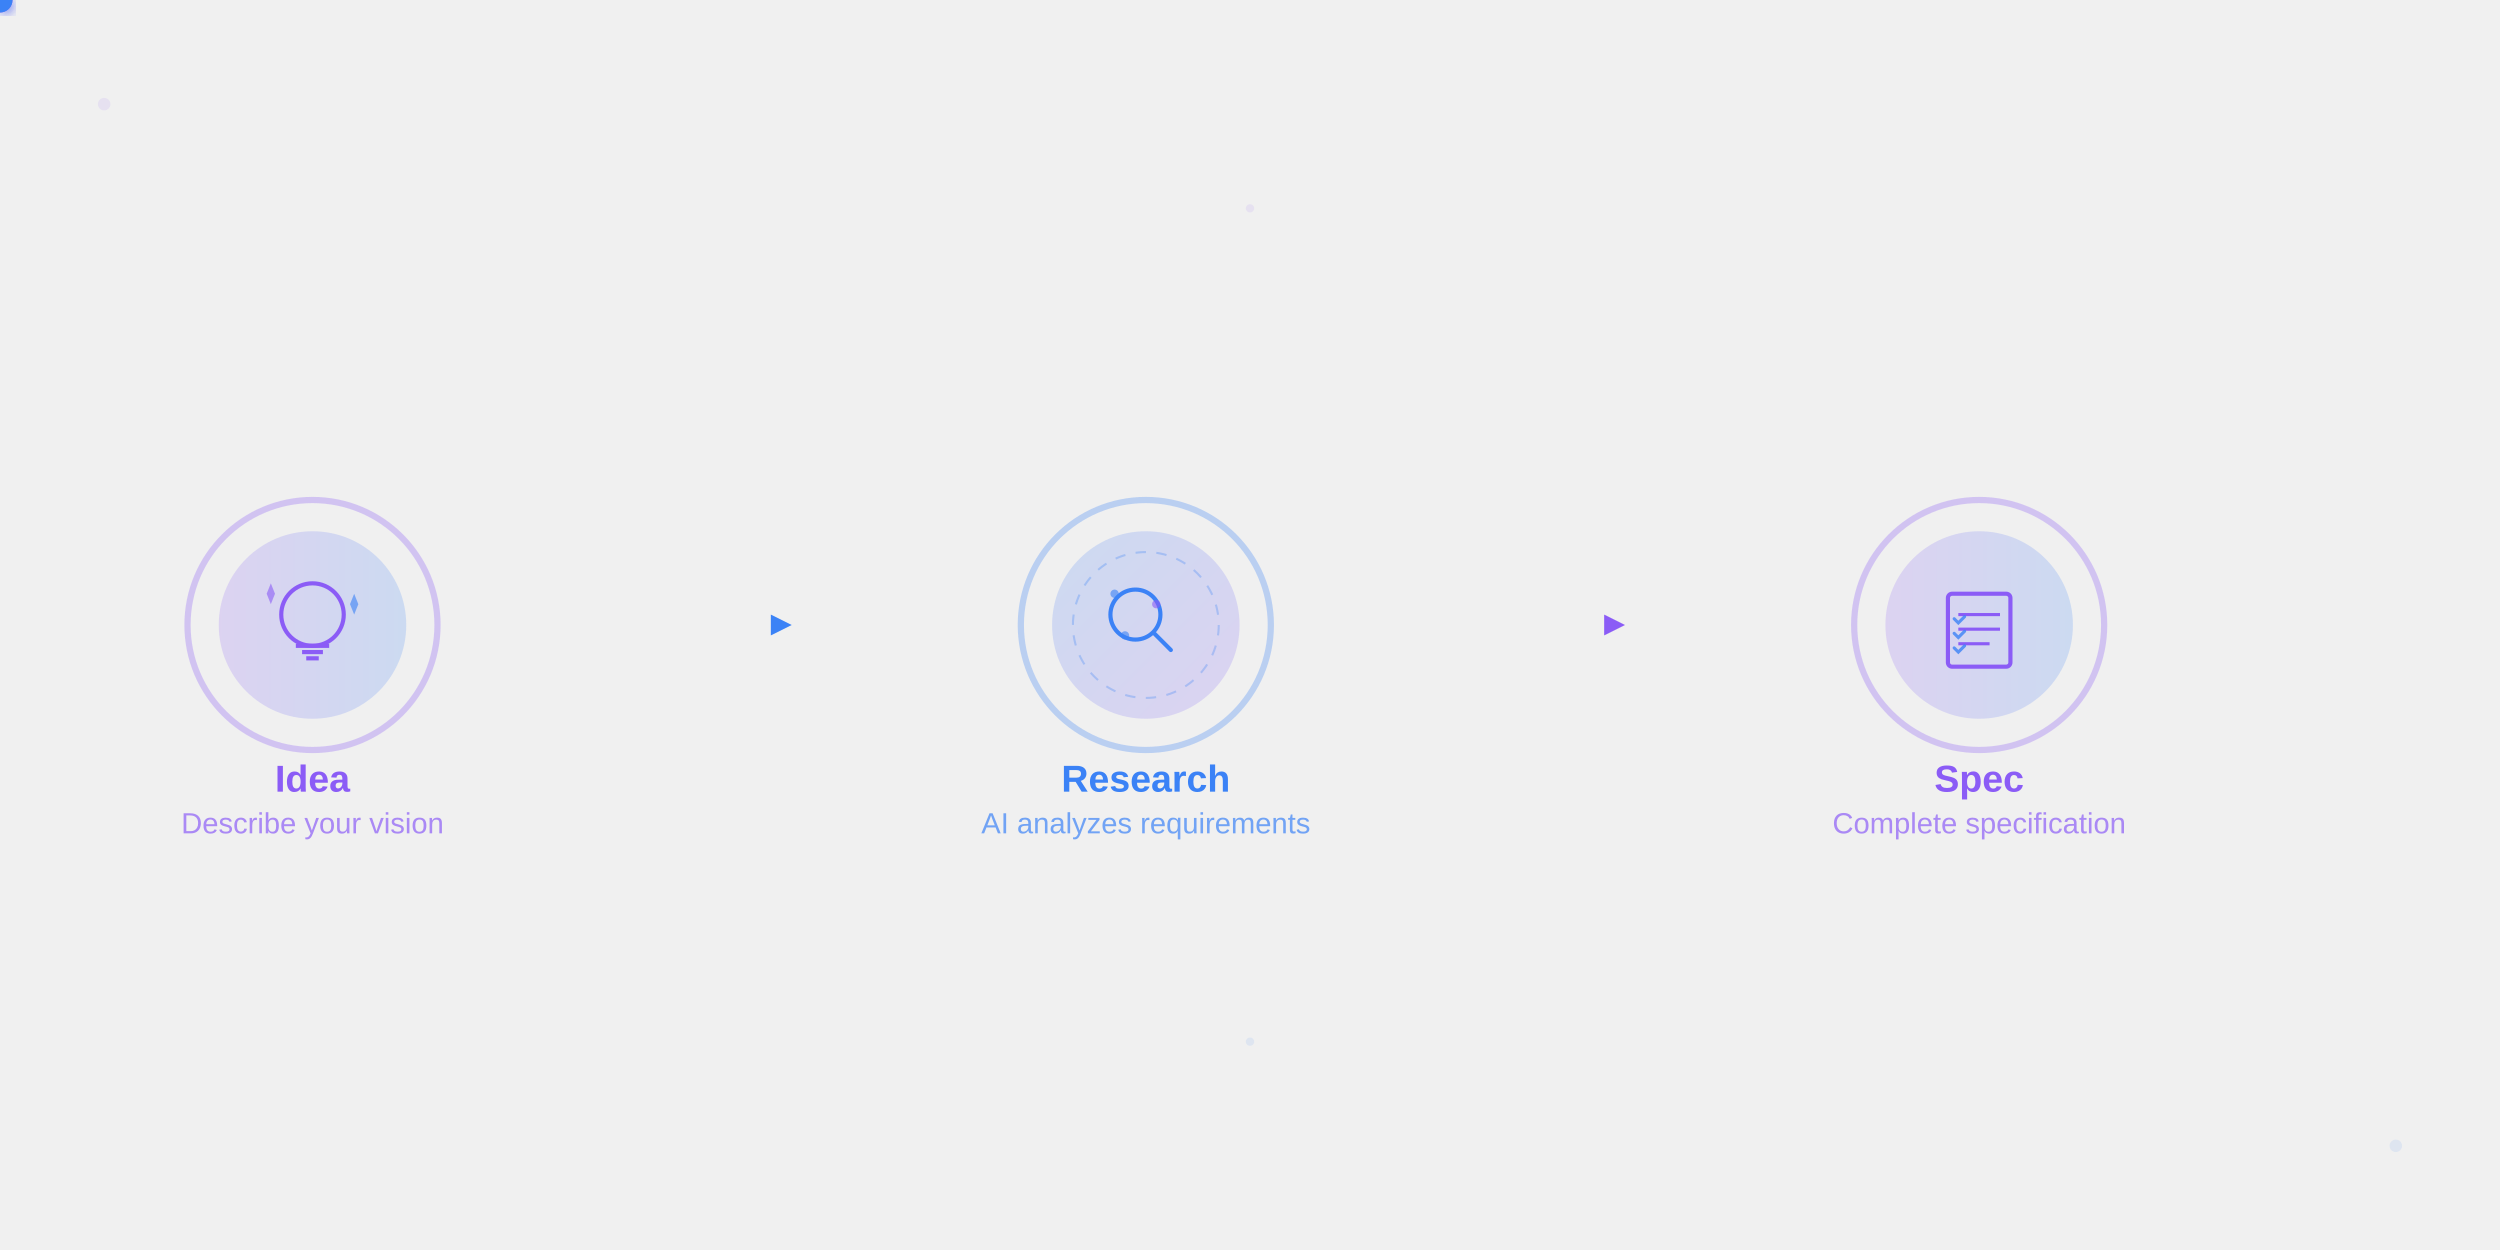
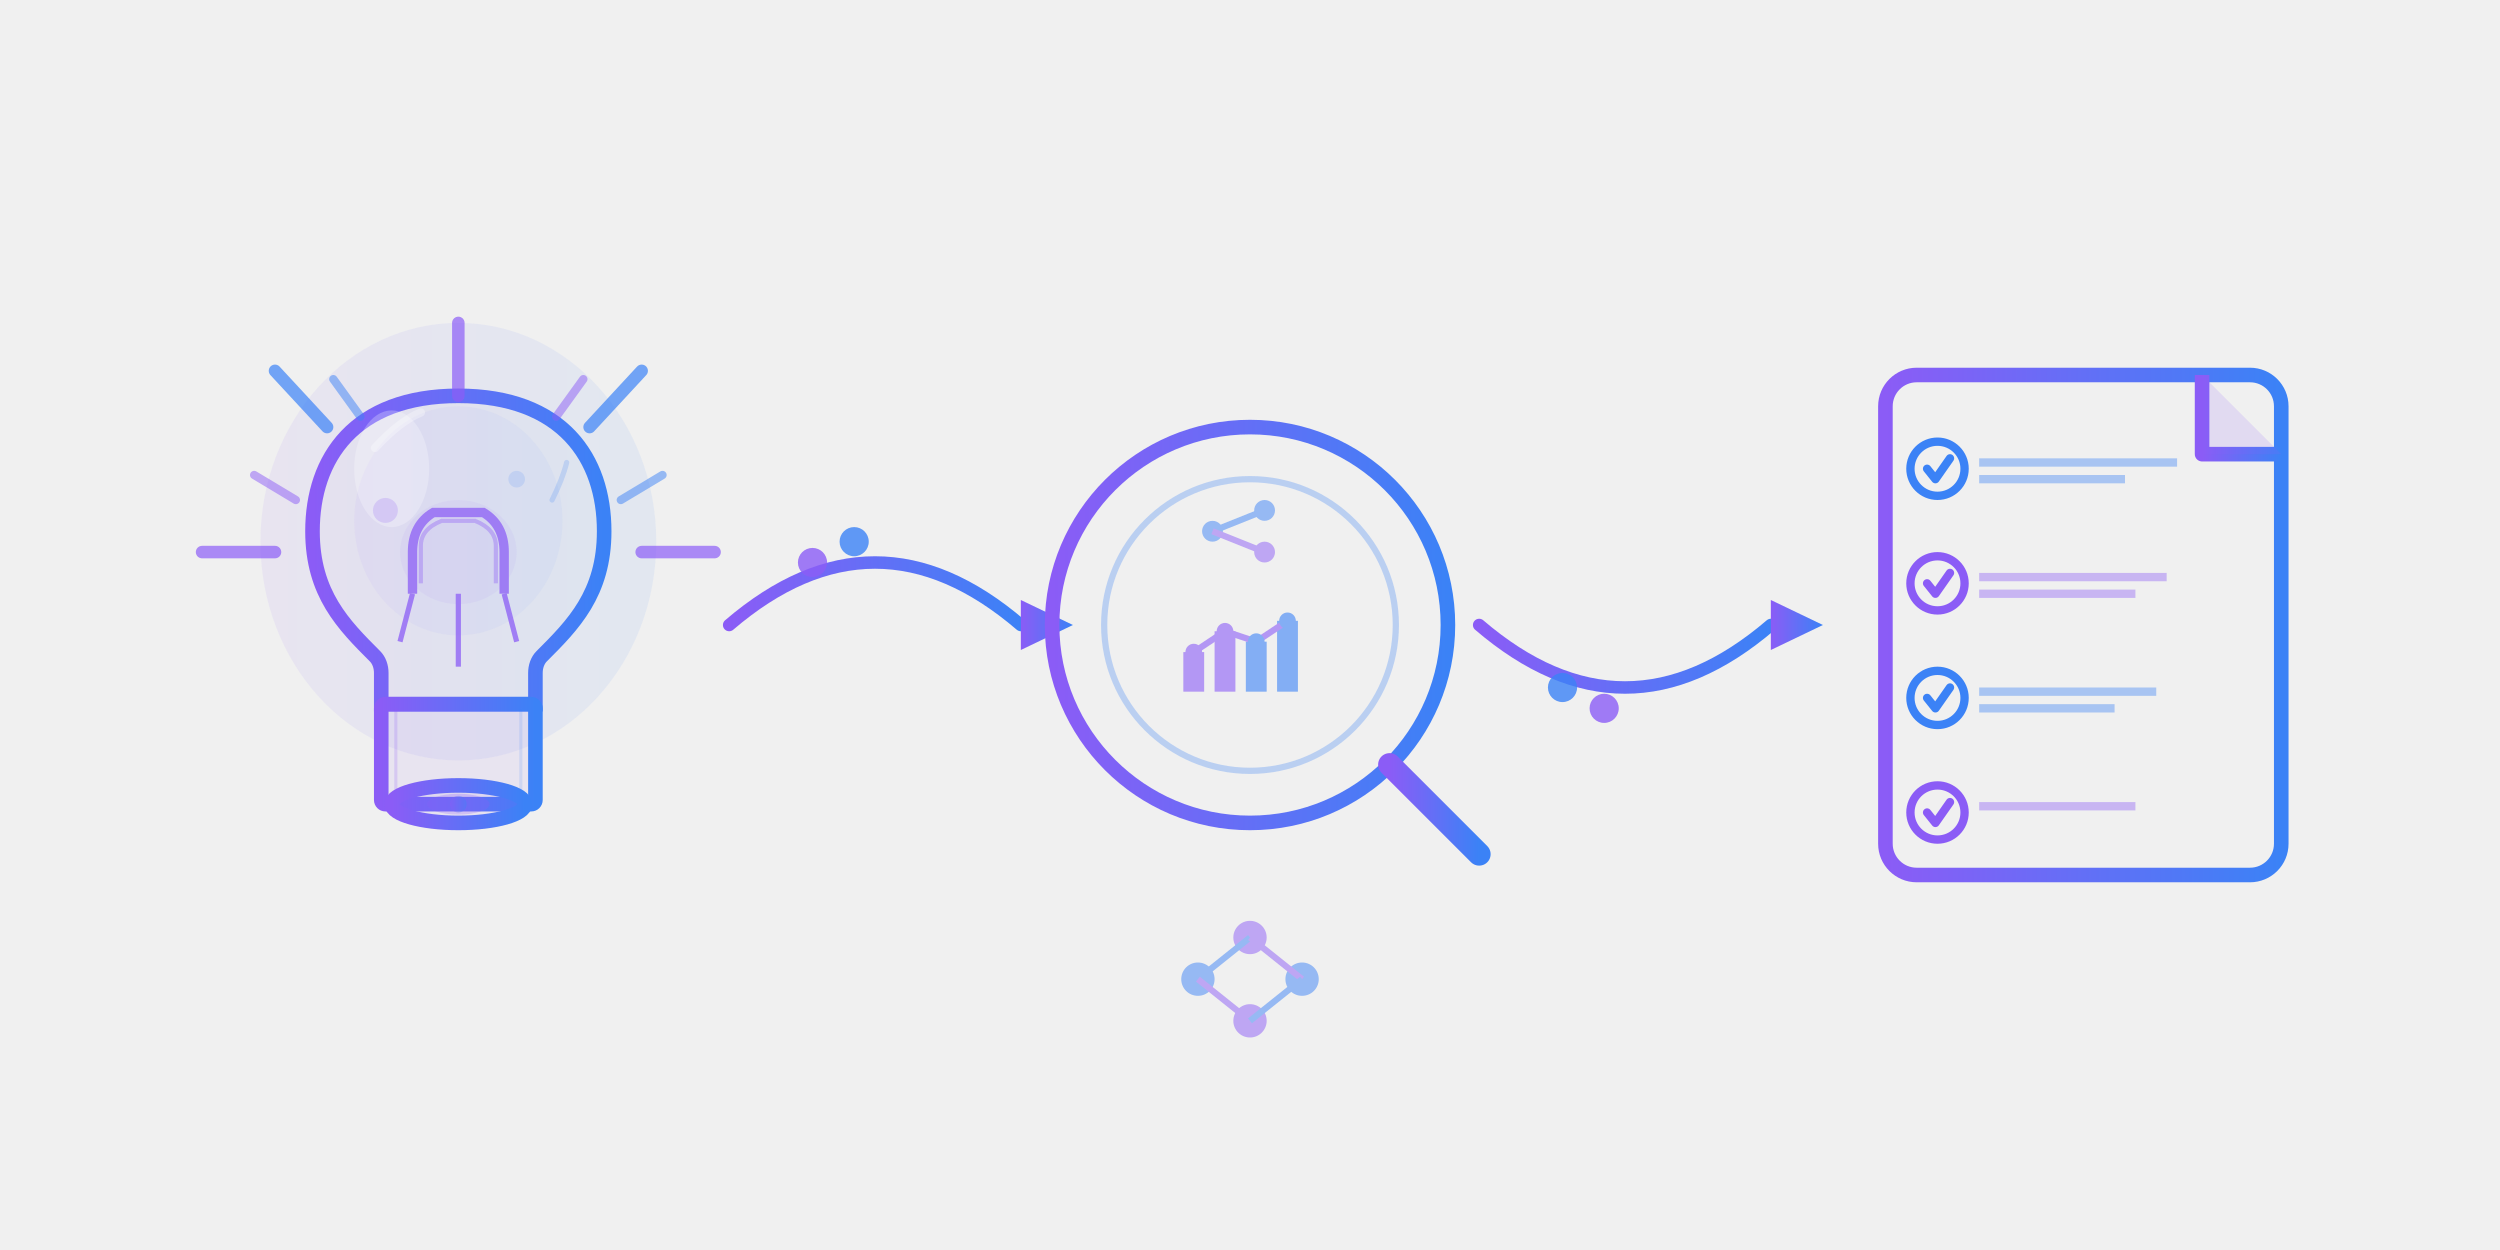
- <svg xmlns="http://www.w3.org/2000/svg" viewBox="0 0 1200 600" width="100%" height="100%" class="svg-play-once">
-   <style>
-     .svg-play-once {
-       animation: fadeIn 0.6s ease-in;
-     }
-     
-     .svg-play-once * {
-       animation-play-state: paused;
-     }
-     
-     .svg-play-once.is-visible * {
-       animation-play-state: running;
-     }
-     
-     @keyframes fadeIn {
-       from { opacity: 0; }
-       to { opacity: 1; }
-     }
-   </style>
+ <svg xmlns="http://www.w3.org/2000/svg" viewBox="0 0 1200 600" width="100%" height="100%">
  <defs>
    <linearGradient id="purpleBlue" x1="0%" y1="0%" x2="100%" y2="0%">
      <stop offset="0%" style="stop-color:#8b5cf6;stop-opacity:1" />
      <stop offset="100%" style="stop-color:#3b82f6;stop-opacity:1" />
    </linearGradient>
-     <linearGradient id="blueGradient" x1="0%" y1="0%" x2="100%" y2="100%">
+     <linearGradient id="blueGradient" x1="0%" y1="0%" x2="0%" y2="100%">
      <stop offset="0%" style="stop-color:#3b82f6;stop-opacity:1" />
      <stop offset="100%" style="stop-color:#8b5cf6;stop-opacity:1" />
    </linearGradient>
-     <filter id="glow">
-       <feGaussianBlur stdDeviation="3" result="coloredBlur" />
-       <feMerge>
-         <feMergeNode in="coloredBlur" />
-         <feMergeNode in="SourceGraphic" />
-       </feMerge>
-     </filter>
  </defs>
-   <g id="stage1" transform="translate(100, 250)">
-     <circle cx="50" cy="50" r="60" fill="none" stroke="#8b5cf6" stroke-width="3" opacity="0.3" />
-     <circle cx="50" cy="50" r="45" fill="url(#purpleBlue)" opacity="0.2">
-       <animate attributeName="r" values="45;50;45" dur="2s" repeatCount="1" />
+   <g transform="translate(220, 300)">
+     <ellipse cx="0" cy="-40" rx="95" ry="105" fill="url(#purpleBlue)" opacity="0.08" />
+     <path d="M 0 -110               C -50 -110 -70 -80 -70 -45              C -70 -15 -55 0 -40 15              C -38 17 -37 20 -37 23              L -37 38              L 37 38              L 37 23              C 37 20 38 17 40 15              C 55 0 70 -15 70 -45              C 70 -80 50 -110 0 -110 Z" fill="url(#purpleBlue)" fill-opacity="0.03" stroke="url(#purpleBlue)" stroke-width="7" />
+     <ellipse cx="0" cy="-50" rx="50" ry="55" fill="url(#purpleBlue)" opacity="0.05" />
+     <ellipse cx="-32" cy="-75" rx="18" ry="28" fill="#ffffff" opacity="0.25" />
+     <path d="M -40 -85 Q -28 -98 -18 -102" fill="none" stroke="#ffffff" stroke-width="4" opacity="0.3" stroke-linecap="round" />
+     <circle cx="-35" cy="-55" r="6" fill="#8b5cf6" opacity="0.2" />
+     <circle cx="28" cy="-70" r="4" fill="#3b82f6" opacity="0.15" />
+     <path d="M 45 -60 Q 50 -70 52 -78" fill="none" stroke="#3b82f6" stroke-width="2.5" opacity="0.2" stroke-linecap="round" />
+     <g>
+       <rect x="-37" y="38" width="74" height="48" fill="#8b5cf6" fill-opacity="0.08" stroke="url(#purpleBlue)" stroke-width="7" rx="2" />
+       <line x1="-37" y1="47" x2="37" y2="47" stroke="url(#purpleBlue)" stroke-width="2.5" opacity="0.35" />
+       <line x1="-37" y1="56" x2="37" y2="56" stroke="url(#purpleBlue)" stroke-width="2.5" opacity="0.35" />
+       <line x1="-37" y1="65" x2="37" y2="65" stroke="url(#purpleBlue)" stroke-width="2.5" opacity="0.35" />
+       <line x1="-37" y1="74" x2="37" y2="74" stroke="url(#purpleBlue)" stroke-width="2.5" opacity="0.35" />
+       <line x1="-30" y1="40" x2="-30" y2="84" stroke="#8b5cf6" stroke-width="1.5" opacity="0.2" />
+       <line x1="30" y1="40" x2="30" y2="84" stroke="#3b82f6" stroke-width="1.5" opacity="0.15" />
+     </g>
+     <ellipse cx="0" cy="86" rx="32" ry="9" fill="#8b5cf6" fill-opacity="0.1" stroke="url(#purpleBlue)" stroke-width="7" />
+     <ellipse cx="0" cy="86" rx="15" ry="5" fill="#8b5cf6" opacity="0.25" />
+     <circle cx="0" cy="86" r="4" fill="url(#purpleBlue)" opacity="0.4" />
+     <g opacity="0.75">
+       <line x1="0" y1="20" x2="0" y2="-15" stroke="#8b5cf6" stroke-width="2.5" />
+       <path d="M -22 -15                 L -22 -35                 Q -22 -48 -12 -54                 L 12 -54                 Q 22 -48 22 -35                 L 22 -15" fill="none" stroke="#8b5cf6" stroke-width="4.5" />
+       <path d="M -18 -20 L -18 -38 Q -18 -46 -8 -50 L 8 -50 Q 18 -46 18 -38 L 18 -20" fill="none" stroke="#8b5cf6" stroke-width="2" opacity="0.5" />
+       <line x1="-22" y1="-15" x2="-28" y2="8" stroke="#8b5cf6" stroke-width="2.5" />
+       <line x1="22" y1="-15" x2="28" y2="8" stroke="#8b5cf6" stroke-width="2.5" />
+       <ellipse cx="0" cy="-35" rx="28" ry="25" fill="#8b5cf6" opacity="0.08" />
+     </g>
+     <line x1="0" y1="-110" x2="0" y2="-145" stroke="#8b5cf6" stroke-width="6" stroke-linecap="round" opacity="0.7">
+       <animate attributeName="opacity" values="0.7;0.35;0.7" dur="2s" repeatCount="indefinite" />
+     </line>
+     <line x1="63" y1="-95" x2="88" y2="-122" stroke="#3b82f6" stroke-width="6" stroke-linecap="round" opacity="0.7">
+       <animate attributeName="opacity" values="0.7;0.35;0.7" dur="2s" begin="0.25s" repeatCount="indefinite" />
+     </line>
+     <line x1="88" y1="-35" x2="123" y2="-35" stroke="#8b5cf6" stroke-width="6" stroke-linecap="round" opacity="0.7">
+       <animate attributeName="opacity" values="0.7;0.35;0.7" dur="2s" begin="0.5s" repeatCount="indefinite" />
+     </line>
+     <line x1="-63" y1="-95" x2="-88" y2="-122" stroke="#3b82f6" stroke-width="6" stroke-linecap="round" opacity="0.7">
+       <animate attributeName="opacity" values="0.7;0.35;0.7" dur="2s" begin="0.75s" repeatCount="indefinite" />
+     </line>
+     <line x1="-88" y1="-35" x2="-123" y2="-35" stroke="#8b5cf6" stroke-width="6" stroke-linecap="round" opacity="0.7">
+       <animate attributeName="opacity" values="0.7;0.35;0.7" dur="2s" begin="1s" repeatCount="indefinite" />
+     </line>
+     <line x1="47" y1="-100" x2="60" y2="-118" stroke="#8b5cf6" stroke-width="4" stroke-linecap="round" opacity="0.5">
+       <animate attributeName="opacity" values="0.5;0.2;0.5" dur="2s" begin="0.35s" repeatCount="indefinite" />
+     </line>
+     <line x1="-47" y1="-100" x2="-60" y2="-118" stroke="#3b82f6" stroke-width="4" stroke-linecap="round" opacity="0.5">
+       <animate attributeName="opacity" values="0.5;0.2;0.5" dur="2s" begin="0.85s" repeatCount="indefinite" />
+     </line>
+     <line x1="78" y1="-60" x2="98" y2="-72" stroke="#3b82f6" stroke-width="4" stroke-linecap="round" opacity="0.5">
+       <animate attributeName="opacity" values="0.5;0.2;0.5" dur="2s" begin="0.6s" repeatCount="indefinite" />
+     </line>
+     <line x1="-78" y1="-60" x2="-98" y2="-72" stroke="#8b5cf6" stroke-width="4" stroke-linecap="round" opacity="0.5">
+       <animate attributeName="opacity" values="0.5;0.2;0.5" dur="2s" begin="0.1s" repeatCount="indefinite" />
+     </line>
+   </g>
+   <g>
+     <path d="M 350 300 Q 420 240 490 300" fill="none" stroke="url(#purpleBlue)" stroke-width="6" stroke-linecap="round" />
+     <polygon points="490,288 515,300 490,312" fill="url(#purpleBlue)" />
+     <circle cx="390" cy="270" r="7" fill="#8b5cf6" opacity="0.8">
+       <animateMotion path="M 0 0 Q 50 -30 100 0" dur="2s" repeatCount="indefinite" />
+       <animate attributeName="opacity" values="0;0.8;0" dur="2s" repeatCount="indefinite" />
    </circle>
-     <circle cx="50" cy="45" r="15" fill="none" stroke="#8b5cf6" stroke-width="2" />
-     <path d="M 42 60 L 58 60" stroke="#8b5cf6" stroke-width="2" />
-     <path d="M 45 63 L 55 63" stroke="#8b5cf6" stroke-width="2" />
-     <path d="M 47 66 L 53 66" stroke="#8b5cf6" stroke-width="2" />
-     <g opacity="0.6">
-       <path d="M 30 30 L 32 35 L 30 40 L 28 35 Z" fill="#8b5cf6">
-         <animate attributeName="opacity" values="0.3;1;0.3" dur="1.5s" repeatCount="1" />
-       </path>
-       <path d="M 70 35 L 72 40 L 70 45 L 68 40 Z" fill="#3b82f6">
-         <animate attributeName="opacity" values="0.3;1;0.3" dur="1.8s" repeatCount="1" />
-       </path>
-     </g>
-     <text x="50" y="130" font-family="Arial, sans-serif" font-size="18" font-weight="bold" fill="#8b5cf6" text-anchor="middle">Idea</text>
-     <text x="50" y="150" font-family="Arial, sans-serif" font-size="14" fill="#8b5cf6" text-anchor="middle" opacity="0.7">Describe your vision</text>
-   </g>
-   <g id="arrow1">
-     <path d="M 220 300 L 380 300" stroke="url(#purpleBlue)" stroke-width="3" opacity="0.6" stroke-dasharray="10 5">
-       <animate attributeName="stroke-dashoffset" from="0" to="100" dur="2s" repeatCount="1" />
-     </path>
-     <polygon points="380,300 370,295 370,305" fill="#3b82f6" />
-     <circle r="6" fill="#8b5cf6" filter="url(#glow)">
-       <animateMotion dur="2s" repeatCount="1" path="M 220 300 L 380 300" />
+     <circle cx="410" cy="260" r="7" fill="#3b82f6" opacity="0.8">
+       <animateMotion path="M 0 0 Q 50 -30 100 0" dur="2s" begin="0.5s" repeatCount="indefinite" />
+       <animate attributeName="opacity" values="0;0.8;0" dur="2s" begin="0.5s" repeatCount="indefinite" />
    </circle>
  </g>
-   <g id="stage2" transform="translate(500, 250)">
-     <circle cx="50" cy="50" r="60" fill="none" stroke="#3b82f6" stroke-width="3" opacity="0.3" />
-     <circle cx="50" cy="50" r="45" fill="url(#blueGradient)" opacity="0.2">
-       <animate attributeName="r" values="45;50;45" dur="2.2s" repeatCount="1" />
+   <g transform="translate(600, 300)">
+     <circle cx="0" cy="0" r="95" fill="none" stroke="url(#purpleBlue)" stroke-width="7" />
+     <line x1="67" y1="67" x2="110" y2="110" stroke="url(#purpleBlue)" stroke-width="11" stroke-linecap="round" />
+     <circle cx="0" cy="0" r="70" fill="none" stroke="#3b82f6" stroke-width="3" opacity="0.3" />
+     <g transform="translate(-32, -12)" opacity="0.6">
+       <rect x="0" y="25" width="10" height="19" fill="#8b5cf6" />
+       <rect x="15" y="15" width="10" height="29" fill="#8b5cf6" />
+       <rect x="30" y="20" width="10" height="24" fill="#3b82f6" />
+       <rect x="45" y="10" width="10" height="34" fill="#3b82f6" />
+       <path d="M 5 25 L 20 15 L 35 20 L 50 10" fill="none" stroke="#8b5cf6" stroke-width="3" />
+       <circle cx="5" cy="25" r="4" fill="#8b5cf6" />
+       <circle cx="20" cy="15" r="4" fill="#8b5cf6" />
+       <circle cx="35" cy="20" r="4" fill="#3b82f6" />
+       <circle cx="50" cy="10" r="4" fill="#3b82f6" />
+     </g>
+     <g transform="translate(-18, -45)" opacity="0.5">
+       <circle cx="0" cy="0" r="5" fill="#3b82f6" />
+       <circle cx="25" cy="-10" r="5" fill="#3b82f6" />
+       <circle cx="25" cy="10" r="5" fill="#8b5cf6" />
+       <line x1="0" y1="0" x2="25" y2="-10" stroke="#3b82f6" stroke-width="3" />
+       <line x1="0" y1="0" x2="25" y2="10" stroke="#8b5cf6" stroke-width="3" />
+     </g>
+   </g>
+   <g>
+     <path d="M 710 300 Q 780 360 850 300" fill="none" stroke="url(#purpleBlue)" stroke-width="6" stroke-linecap="round" />
+     <polygon points="850,288 875,300 850,312" fill="url(#purpleBlue)" />
+     <circle cx="750" cy="330" r="7" fill="#3b82f6" opacity="0.8">
+       <animateMotion path="M 0 0 Q 50 30 100 0" dur="2s" repeatCount="indefinite" />
+       <animate attributeName="opacity" values="0;0.8;0" dur="2s" repeatCount="indefinite" />
    </circle>
-     <circle cx="45" cy="45" r="12" fill="none" stroke="#3b82f6" stroke-width="2" />
-     <path d="M 54 54 L 62 62" stroke="#3b82f6" stroke-width="2" stroke-linecap="round" />
-     <g opacity="0.6">
-       <circle cx="35" cy="35" r="2" fill="#3b82f6">
-         <animate attributeName="opacity" values="0;1;0" dur="1.5s" repeatCount="1" />
-       </circle>
-       <circle cx="55" cy="40" r="2" fill="#8b5cf6">
-         <animate attributeName="opacity" values="0;1;0" dur="1.8s" repeatCount="1" />
-       </circle>
-       <circle cx="40" cy="55" r="2" fill="#3b82f6">
-         <animate attributeName="opacity" values="0;1;0" dur="2s" repeatCount="1" />
-       </circle>
-     </g>
-     <circle cx="50" cy="50" r="35" fill="none" stroke="#3b82f6" stroke-width="1" opacity="0.3" stroke-dasharray="5 5">
-       <animateTransform attributeName="transform" type="rotate" from="0 50 50" to="360 50 50" dur="4s" repeatCount="1" />
-     </circle>
-     <text x="50" y="130" font-family="Arial, sans-serif" font-size="18" font-weight="bold" fill="#3b82f6" text-anchor="middle">Research</text>
-     <text x="50" y="150" font-family="Arial, sans-serif" font-size="14" fill="#3b82f6" text-anchor="middle" opacity="0.7">AI analyzes requirements</text>
-   </g>
-   <g id="arrow2">
-     <path d="M 620 300 L 780 300" stroke="url(#blueGradient)" stroke-width="3" opacity="0.6" stroke-dasharray="10 5">
-       <animate attributeName="stroke-dashoffset" from="0" to="100" dur="2s" repeatCount="1" begin="0.5s" />
-     </path>
-     <polygon points="780,300 770,295 770,305" fill="#8b5cf6" />
-     <circle r="6" fill="#3b82f6" filter="url(#glow)">
-       <animateMotion dur="2s" repeatCount="1" begin="0.5s" path="M 620 300 L 780 300" />
+     <circle cx="770" cy="340" r="7" fill="#8b5cf6" opacity="0.8">
+       <animateMotion path="M 0 0 Q 50 30 100 0" dur="2s" begin="0.5s" repeatCount="indefinite" />
+       <animate attributeName="opacity" values="0;0.8;0" dur="2s" begin="0.5s" repeatCount="indefinite" />
    </circle>
  </g>
-   <g id="stage3" transform="translate(900, 250)">
-     <circle cx="50" cy="50" r="60" fill="none" stroke="#8b5cf6" stroke-width="3" opacity="0.3" />
-     <circle cx="50" cy="50" r="45" fill="url(#purpleBlue)" opacity="0.2">
-       <animate attributeName="r" values="45;50;45" dur="2.5s" repeatCount="1" />
-     </circle>
-     <rect x="35" y="35" width="30" height="35" rx="2" fill="none" stroke="#8b5cf6" stroke-width="2" />
-     <line x1="40" y1="45" x2="60" y2="45" stroke="#8b5cf6" stroke-width="1.5" />
-     <line x1="40" y1="52" x2="60" y2="52" stroke="#8b5cf6" stroke-width="1.5" />
-     <line x1="40" y1="59" x2="55" y2="59" stroke="#8b5cf6" stroke-width="1.5" />
-     <g opacity="0.8">
-       <path d="M 38 47 L 40 49 L 43 46" stroke="#3b82f6" stroke-width="1.5" fill="none" stroke-linecap="round">
-         <animate attributeName="stroke-dasharray" from="0 10" to="10 0" dur="0.5s" repeatCount="1" begin="1s" />
-       </path>
-       <path d="M 38 54 L 40 56 L 43 53" stroke="#3b82f6" stroke-width="1.5" fill="none" stroke-linecap="round">
-         <animate attributeName="stroke-dasharray" from="0 10" to="10 0" dur="0.5s" repeatCount="1" begin="1.3s" />
-       </path>
-       <path d="M 38 61 L 40 63 L 43 60" stroke="#3b82f6" stroke-width="1.5" fill="none" stroke-linecap="round">
-         <animate attributeName="stroke-dasharray" from="0 10" to="10 0" dur="0.5s" repeatCount="1" begin="1.6s" />
-       </path>
+   <g transform="translate(1000, 300)">
+     <rect x="-95" y="-120" width="190" height="240" rx="15" fill="none" stroke="url(#purpleBlue)" stroke-width="7" />
+     <path d="M 57 -120 L 57 -82 L 95 -82" fill="none" stroke="url(#purpleBlue)" stroke-width="7" stroke-linejoin="round" />
+     <path d="M 57 -120 L 57 -82 L 95 -82 Z" fill="#8b5cf6" opacity="0.15" />
+     <g transform="translate(-70, -75)">
+       <circle cx="0" cy="0" r="13" fill="none" stroke="#3b82f6" stroke-width="4" />
+       <path d="M -5 0 L -1 5 L 6 -5" fill="none" stroke="#3b82f6" stroke-width="4" stroke-linecap="round" stroke-linejoin="round" />
+       <line x1="20" y1="-3" x2="115" y2="-3" stroke="#3b82f6" stroke-width="4" opacity="0.4" />
+       <line x1="20" y1="5" x2="90" y2="5" stroke="#3b82f6" stroke-width="4" opacity="0.4" />
    </g>
-     <text x="50" y="130" font-family="Arial, sans-serif" font-size="18" font-weight="bold" fill="#8b5cf6" text-anchor="middle">Spec</text>
-     <text x="50" y="150" font-family="Arial, sans-serif" font-size="14" fill="#8b5cf6" text-anchor="middle" opacity="0.7">Complete specification</text>
+     <g transform="translate(-70, -20)">
+       <circle cx="0" cy="0" r="13" fill="none" stroke="#8b5cf6" stroke-width="4" />
+       <path d="M -5 0 L -1 5 L 6 -5" fill="none" stroke="#8b5cf6" stroke-width="4" stroke-linecap="round" stroke-linejoin="round" />
+       <line x1="20" y1="-3" x2="110" y2="-3" stroke="#8b5cf6" stroke-width="4" opacity="0.4" />
+       <line x1="20" y1="5" x2="95" y2="5" stroke="#8b5cf6" stroke-width="4" opacity="0.4" />
+     </g>
+     <g transform="translate(-70, 35)">
+       <circle cx="0" cy="0" r="13" fill="none" stroke="#3b82f6" stroke-width="4" />
+       <path d="M -5 0 L -1 5 L 6 -5" fill="none" stroke="#3b82f6" stroke-width="4" stroke-linecap="round" stroke-linejoin="round" />
+       <line x1="20" y1="-3" x2="105" y2="-3" stroke="#3b82f6" stroke-width="4" opacity="0.4" />
+       <line x1="20" y1="5" x2="85" y2="5" stroke="#3b82f6" stroke-width="4" opacity="0.4" />
+     </g>
+     <g transform="translate(-70, 90)">
+       <circle cx="0" cy="0" r="13" fill="none" stroke="#8b5cf6" stroke-width="4" />
+       <path d="M -5 0 L -1 5 L 6 -5" fill="none" stroke="#8b5cf6" stroke-width="4" stroke-linecap="round" stroke-linejoin="round" />
+       <line x1="20" y1="-3" x2="95" y2="-3" stroke="#8b5cf6" stroke-width="4" opacity="0.4" />
+     </g>
  </g>
-   <g opacity="0.1">
-     <circle cx="50" cy="50" r="3" fill="#8b5cf6" />
-     <circle cx="1150" cy="550" r="3" fill="#3b82f6" />
-     <circle cx="600" cy="100" r="2" fill="#8b5cf6" />
-     <circle cx="600" cy="500" r="2" fill="#3b82f6" />
+   <g transform="translate(600, 470)" opacity="0.5">
+     <circle cx="-25" cy="0" r="8" fill="#3b82f6" />
+     <circle cx="0" cy="-20" r="8" fill="#8b5cf6" />
+     <circle cx="0" cy="20" r="8" fill="#8b5cf6" />
+     <circle cx="25" cy="0" r="8" fill="#3b82f6" />
+     <line x1="-25" y1="0" x2="0" y2="-20" stroke="#3b82f6" stroke-width="3" />
+     <line x1="-25" y1="0" x2="0" y2="20" stroke="#8b5cf6" stroke-width="3" />
+     <line x1="25" y1="0" x2="0" y2="-20" stroke="#8b5cf6" stroke-width="3" />
+     <line x1="25" y1="0" x2="0" y2="20" stroke="#3b82f6" stroke-width="3" />
  </g>
</svg>
